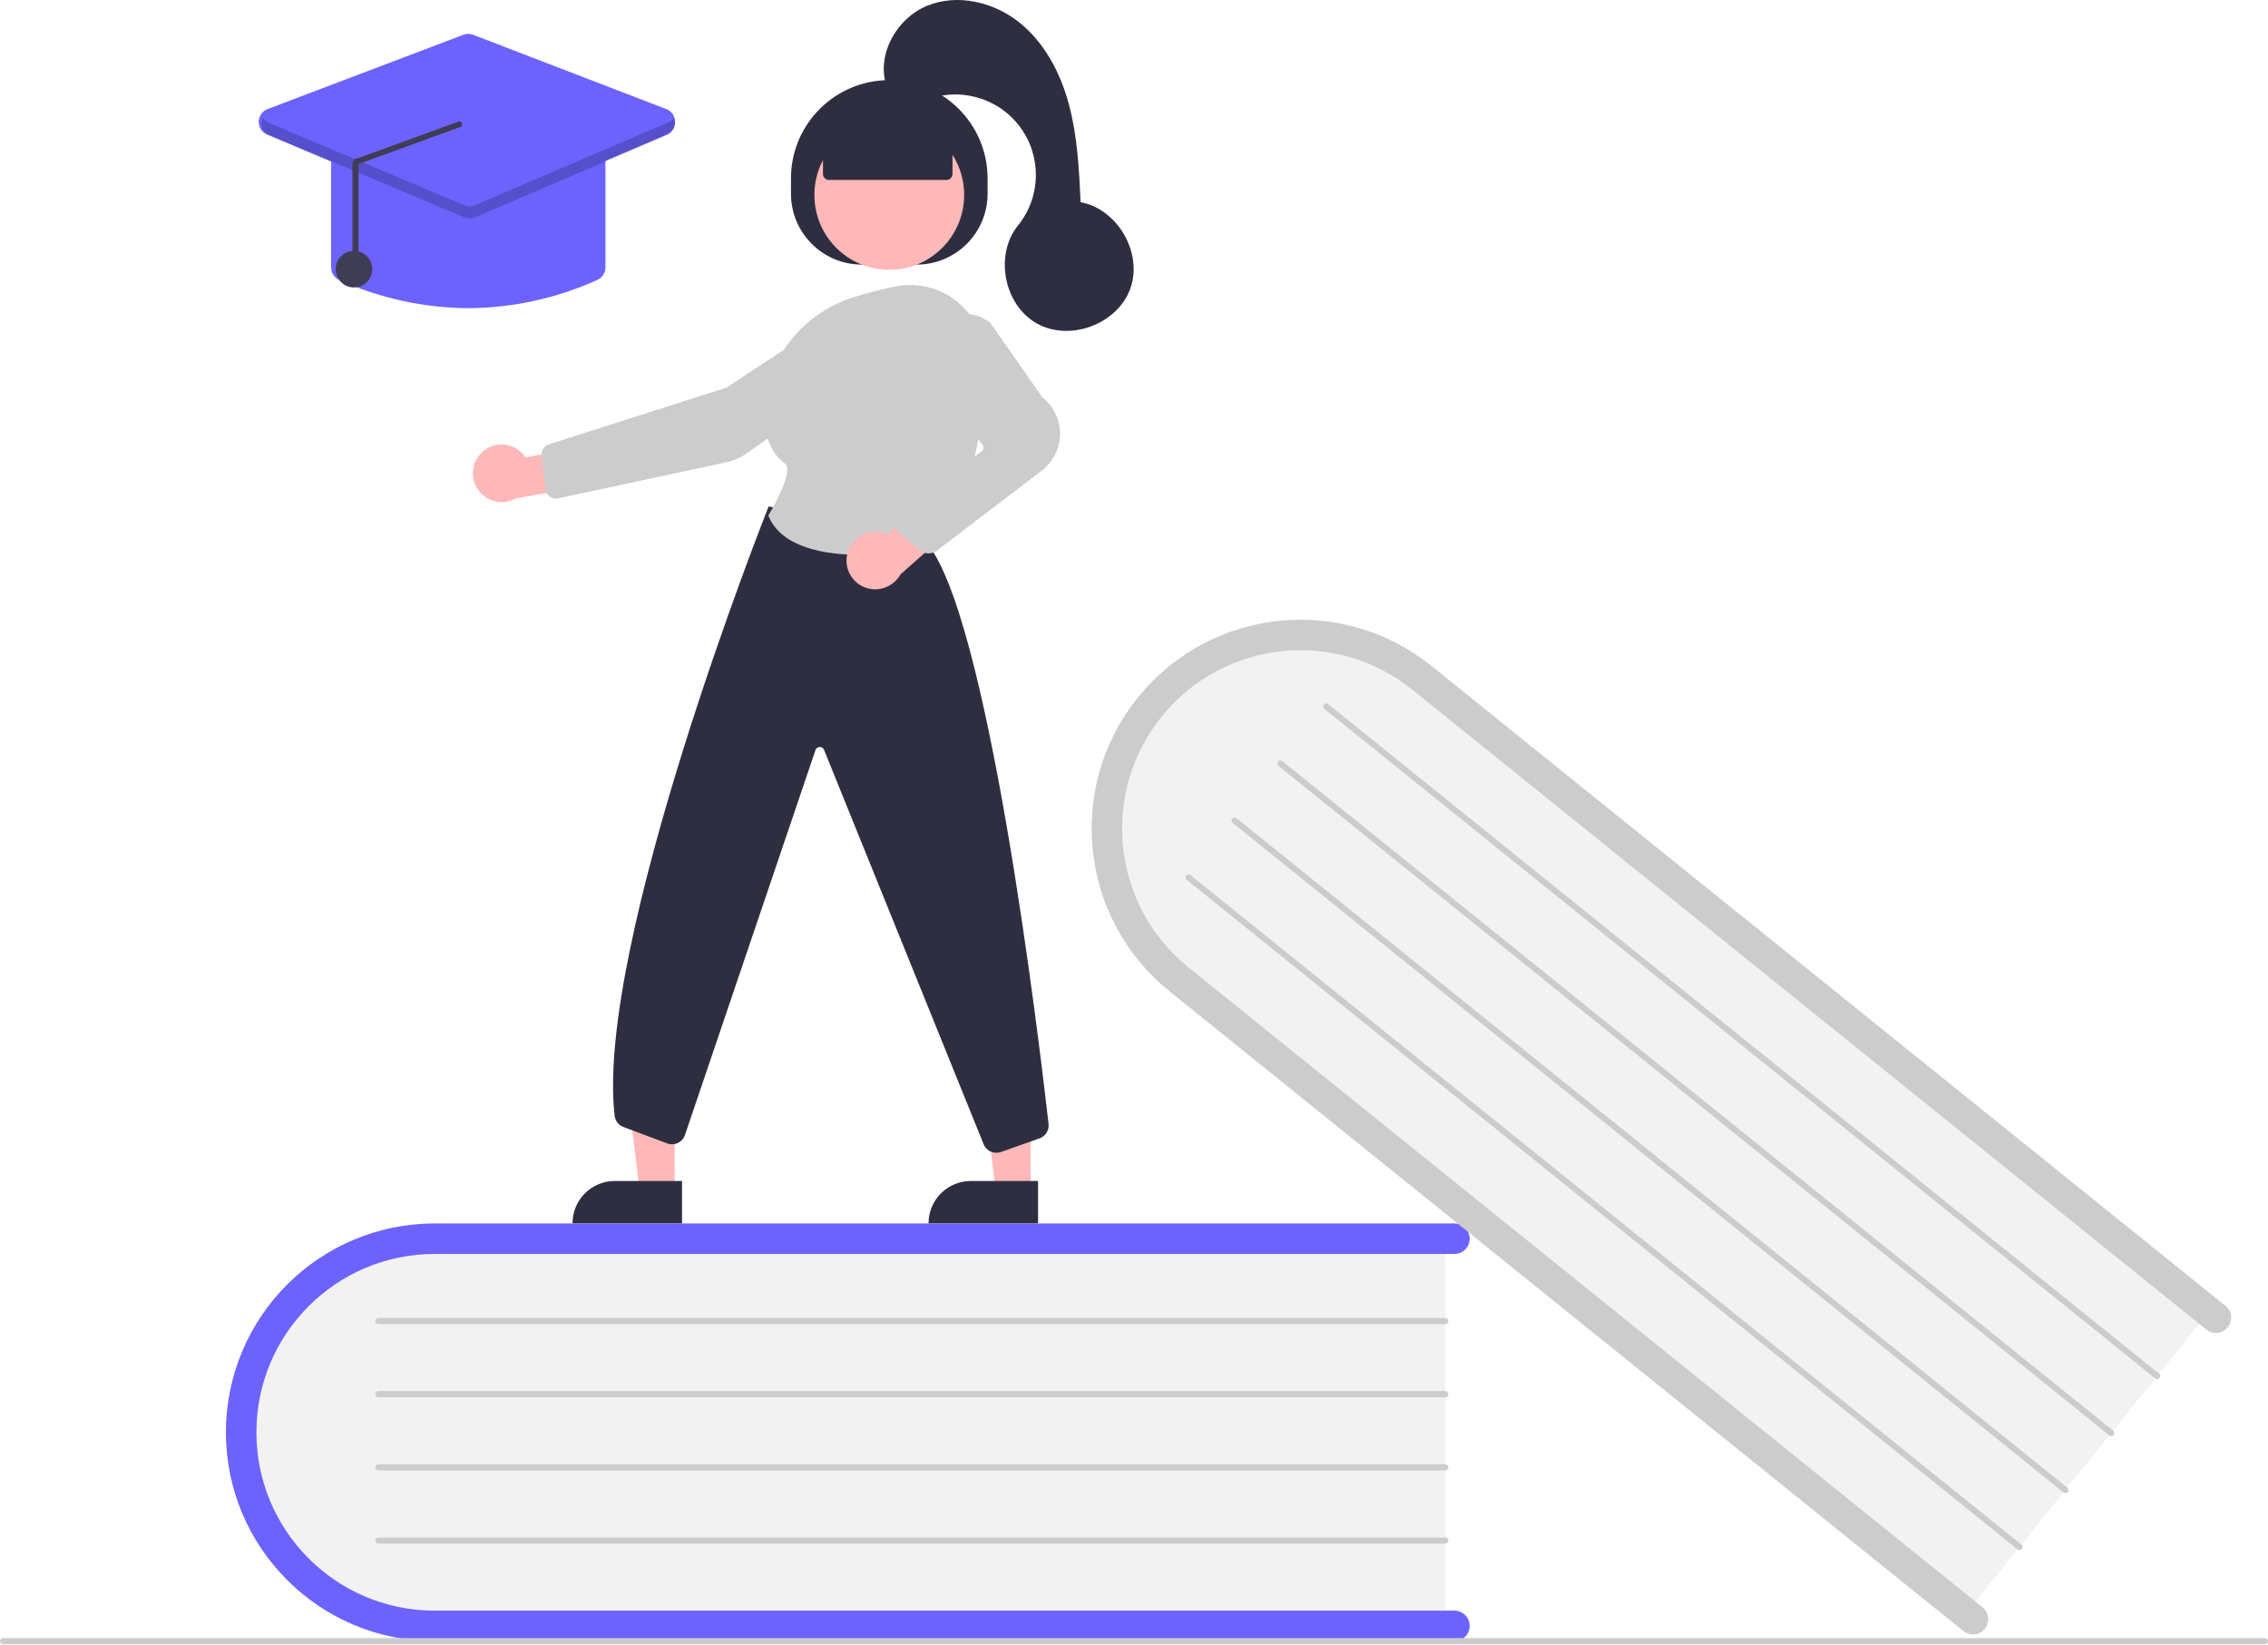
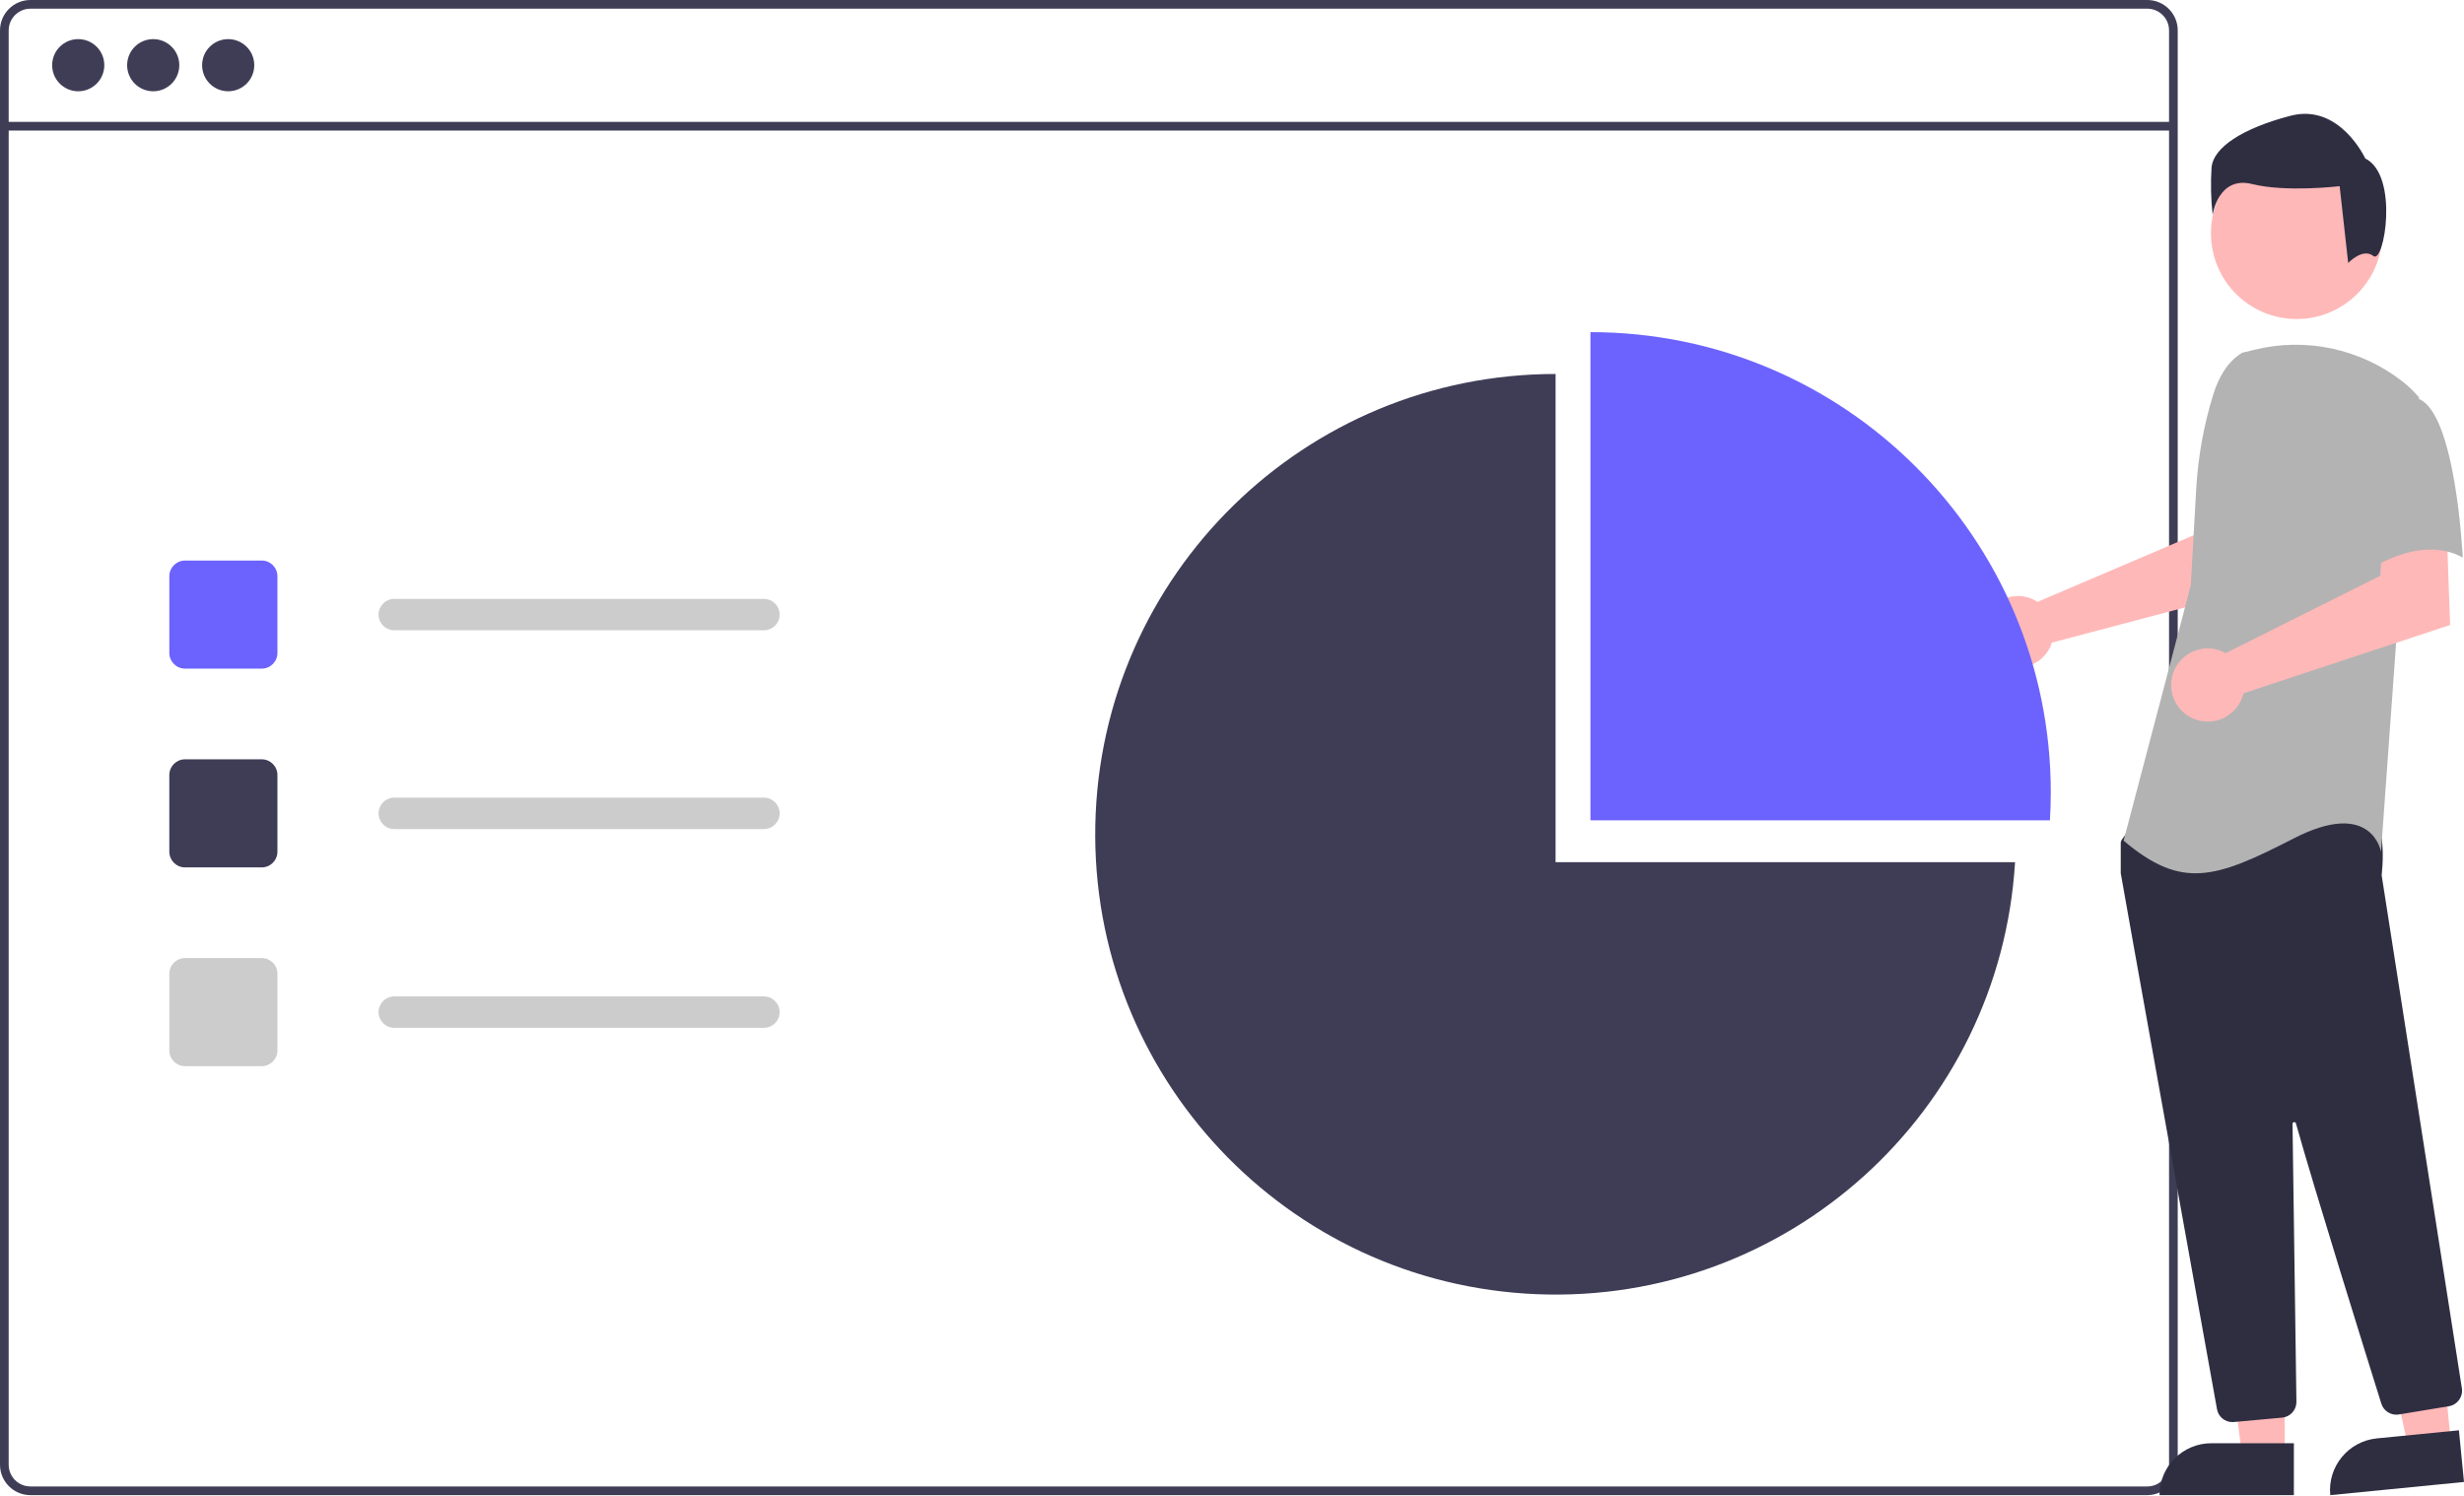
- <svg xmlns="http://www.w3.org/2000/svg" id="b7798a4d-5163-44df-883c-b45df1683271" data-name="Layer 1" width="744" height="539.286" viewBox="0 0 744 539.286">
-   <path d="M702.114,584.643v130H376.415c-37.109,0-67.301-29.16-67.301-65s30.192-65,67.301-65Z" transform="translate(-228 -180.357)" fill="#f2f2f2" />
-   <path d="M710.114,713.643a5.002,5.002,0,0,1-5,5h-334.5a68.5,68.5,0,1,1,0-137h334.5a5,5,0,0,1,0,10h-334.5a58.5,58.5,0,1,0,0,117h334.5A5.002,5.002,0,0,1,710.114,713.643Z" transform="translate(-228 -180.357)" fill="#6c63ff" />
-   <path d="M702.114,614.643h-350a1,1,0,1,1,0-2h350a1,1,0,0,1,0,2Z" transform="translate(-228 -180.357)" fill="#ccc" />
-   <path d="M702.114,638.643h-350a1,1,0,1,1,0-2h350a1,1,0,0,1,0,2Z" transform="translate(-228 -180.357)" fill="#ccc" />
-   <path d="M702.114,662.643h-350a1,1,0,1,1,0-2h350a1,1,0,0,1,0,2Z" transform="translate(-228 -180.357)" fill="#ccc" />
-   <path d="M702.114,686.643h-350a1,1,0,1,1,0-2h350a1,1,0,0,1,0,2Z" transform="translate(-228 -180.357)" fill="#ccc" />
-   <path d="M953.832,609.114,872.267,710.342,618.652,505.992c-28.896-23.283-34.111-64.932-11.624-92.84s64.292-31.671,93.189-8.388Z" transform="translate(-228 -180.357)" fill="#f2f2f2" />
-   <path d="M879.124,714.583a5.002,5.002,0,0,1-7.031.756L611.625,505.467a68.5,68.5,0,0,1,85.957-106.679L958.05,608.66a5,5,0,1,1-6.274,7.787L691.307,406.575a58.5,58.5,0,1,0-73.408,91.106L878.367,707.553A5.002,5.002,0,0,1,879.124,714.583Z" transform="translate(-228 -180.357)" fill="#ccc" />
-   <path d="M935.009,632.474,662.471,412.877a1,1,0,1,1,1.255-1.557L936.264,630.917a1,1,0,1,1-1.255,1.557Z" transform="translate(-228 -180.357)" fill="#ccc" />
-   <path d="M919.951,651.163,647.413,431.565a1,1,0,0,1,1.255-1.557L921.206,649.605a1,1,0,1,1-1.255,1.557Z" transform="translate(-228 -180.357)" fill="#ccc" />
-   <path d="M904.893,669.851,632.355,450.254a1,1,0,0,1,1.255-1.557L906.148,668.294a1,1,0,1,1-1.255,1.557Z" transform="translate(-228 -180.357)" fill="#ccc" />
-   <path d="M889.835,688.539,617.297,468.942a1,1,0,1,1,1.255-1.557L891.089,686.982a1,1,0,1,1-1.255,1.557Z" transform="translate(-228 -180.357)" fill="#ccc" />
-   <path d="M971,719.643H229a1,1,0,0,1,0-2H971a1,1,0,0,1,0,2Z" transform="translate(-228 -180.357)" fill="#ccc" />
-   <polygon points="338.081 390.622 326.649 390.621 321.212 346.525 338.085 346.527 338.081 390.622" fill="#ffb8b8" />
-   <path d="M318.482,387.355h22.048a0,0,0,0,1,0,0v13.882a0,0,0,0,1,0,0H304.6a0,0,0,0,1,0,0v0A13.882,13.882,0,0,1,318.482,387.355Z" fill="#2f2e41" />
-   <polygon points="221.286 390.622 209.854 390.621 204.417 346.525 221.29 346.527 221.286 390.622" fill="#ffb8b8" />
-   <path d="M201.688,387.355h22.048a0,0,0,0,1,0,0v13.882a0,0,0,0,1,0,0H187.806a0,0,0,0,1,0,0v0A13.882,13.882,0,0,1,201.688,387.355Z" fill="#2f2e41" />
-   <path d="M487.471,243.89v-5a32.25,32.25,0,0,1,32.25-32.25h0a32.25,32.25,0,0,1,32.25,32.25v5a23.25,23.25,0,0,1-23.25,23.25h-18A23.25,23.25,0,0,1,487.471,243.89Z" transform="translate(-228 -180.357)" fill="#2f2e41" />
-   <circle cx="291.721" cy="63.942" r="24.561" fill="#ffb8b8" />
-   <path d="M634.488,376.475" transform="translate(-228 -180.357)" fill="#ffb8b8" />
-   <path d="M386.125,328.713A9.377,9.377,0,0,1,400.405,330.39l21.055-3.983,5.541,12.205-29.812,5.207a9.428,9.428,0,0,1-11.064-15.106Z" transform="translate(-228 -180.357)" fill="#ffb8b8" />
-   <path d="M500.573,284.328l.275.417L466.322,307.49l-58.258,18.603a3.508,3.508,0,0,0-2.412,3.738l1.271,10.947a3.501,3.501,0,0,0,4.21,3.018l54.83-11.753a19.806,19.806,0,0,0,7.371-3.245L512.122,301.201a10.02,10.02,0,0,0,4.158-8.947,9.975,9.975,0,0,0-15.433-7.508Z" transform="translate(-228 -180.357)" fill="#ccc" />
-   <path d="M554.853,558.466a4.518,4.518,0,0,1-4.138-2.701l-52.41-129.501a1.5,1.5,0,0,0-2.809.158L452.739,552.495a4.501,4.501,0,0,1-5.882,2.891l-14.338-5.377a4.489,4.489,0,0,1-2.897-3.705c-6.45-56.192,49.8-198.03,50.369-199.456l.157-.395,51.277,11.343.107.116c20.458,22.318,37.273,163.082,40.437,191.074a4.479,4.479,0,0,1-2.971,4.747l-12.656,4.476A4.457,4.457,0,0,1,554.853,558.466Z" transform="translate(-228 -180.357)" fill="#2f2e41" />
-   <path d="M510.673,362.363c-12.424,0-26.274-2.477-30.538-12.701l-.098-.235.133-.218c3.365-5.521,7.813-14.94,5.422-16.709-4.709-3.482-6.994-9.21-6.792-17.025.44-16.966,12-32.029,28.766-37.482h0A127.642,127.642,0,0,1,521.829,274.321a24.281,24.281,0,0,1,20.133,4.972,24.526,24.526,0,0,1,9.096,18.871c.176,18.131-2.615,43.383-16.912,60.72a4.448,4.448,0,0,1-2.633,1.531A122.223,122.223,0,0,1,510.673,362.363Z" transform="translate(-228 -180.357)" fill="#ccc" />
-   <path d="M506.051,361.684a9.556,9.556,0,0,1,11.678-6.664,9.407,9.407,0,0,1,1.448.536l15.987-14.549,11.118,7.49-22.862,20.231a9.539,9.539,0,0,1-10.813,4.587A9.394,9.394,0,0,1,506.051,361.684Z" transform="translate(-228 -180.357)" fill="#ffb8b8" />
-   <path d="M532.632,361.869a4.488,4.488,0,0,1-2.845-1.015l-6.304-5.152a4.5,4.5,0,0,1,.109-7.055l26.442-20.28a1.503,1.503,0,0,0,.283-2.095L533.996,304.696a13.285,13.285,0,0,1,.887-17.114h0a13.248,13.248,0,0,1,17.888-1.431l.103.109,17.042,24.402a15.193,15.193,0,0,1-.36,24.186l-34.246,26.139A4.507,4.507,0,0,1,532.632,361.869Z" transform="translate(-228 -180.357)" fill="#ccc" />
-   <path d="M497.965,237.39V225.204l21.756-9.5,20.744,9.5v12.186a2,2,0,0,1-2,2h-38.5A2,2,0,0,1,497.965,237.39Z" transform="translate(-228 -180.357)" fill="#2f2e41" />
-   <path d="M518.722,208.257c-3.199-10.239,3.519-21.972,13.451-26.025s21.813-1.22,30.194,5.476,13.58,16.724,16.335,27.091,3.278,21.177,3.787,31.891c12.202,2.241,20.503,16.714,16.276,28.378s-19.873,17.459-30.678,11.362-13.935-22.485-6.136-32.134a26.374,26.374,0,0,0-30.688-40.91C525.248,215.902,517.702,209.368,518.722,208.257Z" transform="translate(-228 -180.357)" fill="#2f2e41" />
-   <path d="M381.614,281.44a104.449,104.449,0,0,1-42.348-9.275,4.473,4.473,0,0,1-2.652-4.104V231.643a4.505,4.505,0,0,1,4.5-4.5h81a4.505,4.505,0,0,1,4.5,4.5v36.418a4.473,4.473,0,0,1-2.652,4.104h0A104.449,104.449,0,0,1,381.614,281.44Z" transform="translate(-228 -180.357)" fill="#6c63ff" />
-   <path d="M381.603,251.937a4.505,4.505,0,0,1-1.749-.352l-64.232-27.1a4.5,4.5,0,0,1,.153-8.353L380.008,191.765a4.484,4.484,0,0,1,3.211.007l63.372,24.368a4.5,4.5,0,0,1,.154,8.338L383.373,251.577A4.507,4.507,0,0,1,381.603,251.937Z" transform="translate(-228 -180.357)" fill="#6c63ff" />
-   <circle cx="116.114" cy="88.286" r="6" fill="#3f3d56" />
-   <path d="M446.965,220.631,383.592,247.73a4,4,0,0,1-3.127.008l-64.232-27.099a3.925,3.925,0,0,1-1.913-1.681,3.997,3.997,0,0,0,1.913,5.681l64.232,27.099a4,4,0,0,0,3.127-.008l63.373-27.099a3.997,3.997,0,0,0,1.895-5.673A3.927,3.927,0,0,1,446.965,220.631Z" transform="translate(-228 -180.357)" opacity="0.2" />
-   <path d="M344.618,268.62a1,1,0,0,0,1-1V234.158l32.981-12.015a1,1,0,0,0,.03-2l-32.981,12.015a1.962,1.962,0,0,0-1.433.575,1.986,1.986,0,0,0-.596,1.425v33.461A1,1,0,0,0,344.618,268.62Z" transform="translate(-228 -180.357)" fill="#3f3d56" />
+ <svg xmlns="http://www.w3.org/2000/svg" id="ba525f3b-7565-476d-a1a9-f6eeabefee00" data-name="Layer 1" width="706.535" height="428.76" viewBox="0 0 706.535 428.76">
+   <path d="M862.452,235.62h-607a8.728,8.728,0,0,0-8.72,8.72V655.66a8.728,8.728,0,0,0,8.72,8.72h607a8.712,8.712,0,0,0,6.63-3.06,2.046,2.046,0,0,0,.19-.24,8.167,8.167,0,0,0,1.25-2.11,8.507,8.507,0,0,0,.66-3.31V244.34A8.73,8.73,0,0,0,862.452,235.62Zm6.24,420.04a6.175,6.175,0,0,1-1.03,3.42,6.446,6.446,0,0,1-2.36,2.12,6.184,6.184,0,0,1-2.85.69h-607a6.238,6.238,0,0,1-6.23-6.23V244.34a6.238,6.238,0,0,1,6.23-6.23h607a6.239,6.239,0,0,1,6.24,6.23Z" transform="translate(-246.7323 -235.62)" fill="#3f3d56" />
+   <rect x="1.243" y="34.949" width="621.957" height="2.493" fill="#3f3d56" />
+   <circle cx="22.432" cy="18.696" r="7.478" fill="#3f3d56" />
+   <circle cx="43.932" cy="18.696" r="7.478" fill="#3f3d56" />
+   <circle cx="65.433" cy="18.696" r="7.478" fill="#3f3d56" />
+   <path d="M321.784,427.366h-22a4.505,4.505,0,0,1-4.5-4.5v-22a4.505,4.505,0,0,1,4.5-4.5h22a4.505,4.505,0,0,1,4.5,4.5v22A4.505,4.505,0,0,1,321.784,427.366Z" transform="translate(-246.7323 -235.62)" fill="#6c63ff" />
+   <path d="M321.784,484.366h-22a4.505,4.505,0,0,1-4.5-4.5v-22a4.505,4.505,0,0,1,4.5-4.5h22a4.505,4.505,0,0,1,4.5,4.5v22A4.505,4.505,0,0,1,321.784,484.366Z" transform="translate(-246.7323 -235.62)" fill="#3f3d56" />
+   <path d="M321.784,541.366h-22a4.505,4.505,0,0,1-4.5-4.5v-22a4.505,4.505,0,0,1,4.5-4.5h22a4.505,4.505,0,0,1,4.5,4.5v22A4.505,4.505,0,0,1,321.784,541.366Z" transform="translate(-246.7323 -235.62)" fill="#ccc" />
+   <path d="M465.784,416.366h-106a4.5,4.5,0,1,1,0-9h106a4.5,4.5,0,0,1,0,9Z" transform="translate(-246.7323 -235.62)" fill="#ccc" />
+   <path d="M465.784,473.366h-106a4.5,4.5,0,1,1,0-9h106a4.5,4.5,0,0,1,0,9Z" transform="translate(-246.7323 -235.62)" fill="#ccc" />
+   <path d="M465.784,530.366h-106a4.5,4.5,0,1,1,0-9h106a4.5,4.5,0,0,1,0,9Z" transform="translate(-246.7323 -235.62)" fill="#ccc" />
+   <path d="M829.554,407.436a10.093,10.093,0,0,1,1.411.787l44.852-19.143,1.601-11.815,17.922-.11-1.059,27.098-59.2,15.656a10.608,10.608,0,0,1-.447,1.208,10.235,10.235,0,1,1-5.079-13.682Z" transform="translate(-246.7323 -235.62)" fill="#ffb8b8" />
+   <polygon points="655.125 417.376 642.865 417.375 637.033 370.087 655.127 370.088 655.125 417.376" fill="#ffb8b8" />
+   <path d="M634.108,413.872H657.752a0,0,0,0,1,0,0v14.887a0,0,0,0,1,0,0H619.221a0,0,0,0,1,0,0v0A14.887,14.887,0,0,1,634.108,413.872Z" fill="#2f2e41" />
+   <polygon points="702.805 413.911 690.604 415.113 680.163 368.625 698.17 366.851 702.805 413.911" fill="#ffb8b8" />
+   <path d="M928.987,647.641h23.644a0,0,0,0,1,0,0v14.887a0,0,0,0,1,0,0H914.1a0,0,0,0,1,0,0v0A14.887,14.887,0,0,1,928.987,647.641Z" transform="translate(-306.4502 -140.9748) rotate(-5.62529)" fill="#2f2e41" />
+   <circle cx="658.537" cy="66.928" r="24.561" fill="#ffb8b8" />
+   <path d="M886.858,643.432a4.471,4.471,0,0,1-4.415-3.697c-6.346-35.226-27.088-150.405-27.584-153.596a1.427,1.427,0,0,1-.016-.222v-8.588a1.489,1.489,0,0,1,.279-.872l2.74-3.838a1.478,1.478,0,0,1,1.144-.625c15.622-.732,66.784-2.879,69.256.209h0c2.482,3.104,1.605,12.507,1.404,14.36l.01.193,22.985,146.995a4.512,4.512,0,0,1-3.715,5.135L934.59,641.253a4.521,4.521,0,0,1-5.025-3.093c-4.44-14.188-19.329-61.918-24.489-80.387a.499.499,0,0,0-.98.139c.258,17.605.881,62.523,1.096,78.037l.023,1.671a4.518,4.518,0,0,1-4.093,4.536l-13.844,1.258C887.137,643.427,886.996,643.432,886.858,643.432Z" transform="translate(-246.7323 -235.62)" fill="#2f2e41" />
+   <path id="e15ec395-f7cd-4347-89a2-a03d95a452a7" data-name="Path 99" d="M889.682,336.767c-4.286,2.548-6.851,7.23-8.323,11.995a113.681,113.681,0,0,0-4.884,27.159l-1.556,27.6-19.255,73.17c16.689,14.121,26.315,10.912,48.78-.639S929.477,479.904,929.477,479.904l4.492-62.258,6.418-68.032a30.164,30.164,0,0,0-4.861-4.674,49.658,49.658,0,0,0-42.442-8.995Z" transform="translate(-246.7323 -235.62)" fill="#b3b3b3" />
+   <path d="M883.428,422.213a10.526,10.526,0,0,1,1.501.704l44.348-22.197.736-12.026,18.294-1.261.98,27.413-59.266,19.599a10.496,10.496,0,1,1-6.593-12.232Z" transform="translate(-246.7323 -235.62)" fill="#ffb8b8" />
+   <path id="bf6aefed-5d84-44a4-8c4e-9d1f3daa58d8" data-name="Path 101" d="M940.067,349.924c10.912,3.851,12.834,45.574,12.834,45.574-12.837-7.06-28.241,4.493-28.241,4.493s-3.209-10.912-7.06-25.032a24.53,24.53,0,0,1,5.134-23.106S929.155,346.071,940.067,349.924Z" transform="translate(-246.7323 -235.62)" fill="#b3b3b3" />
+   <path id="f516f9fe-dc87-4aac-a802-2e179304beb7" data-name="Path 102" d="M927.292,309.043c-3.06-2.448-7.235,2.002-7.235,2.002l-2.448-22.033s-15.301,1.833-25.093-.612-11.323,8.875-11.323,8.875a78.581,78.581,0,0,1-.306-13.771c.612-5.508,8.568-11.017,22.645-14.689S924.953,281.056,924.953,281.056C934.747,285.952,930.352,311.492,927.292,309.043Z" transform="translate(-246.7323 -235.62)" fill="#2f2e41" />
+   <path d="M834.536,470.866c.158-2.647.248-5.313.248-8a132,132,0,0,0-132-132v140Z" transform="translate(-246.7323 -235.62)" fill="#6c63ff" />
+   <path d="M692.784,482.866v-140a132,132,0,1,0,131.752,140Z" transform="translate(-246.7323 -235.62)" fill="#3f3d56" />
</svg>
